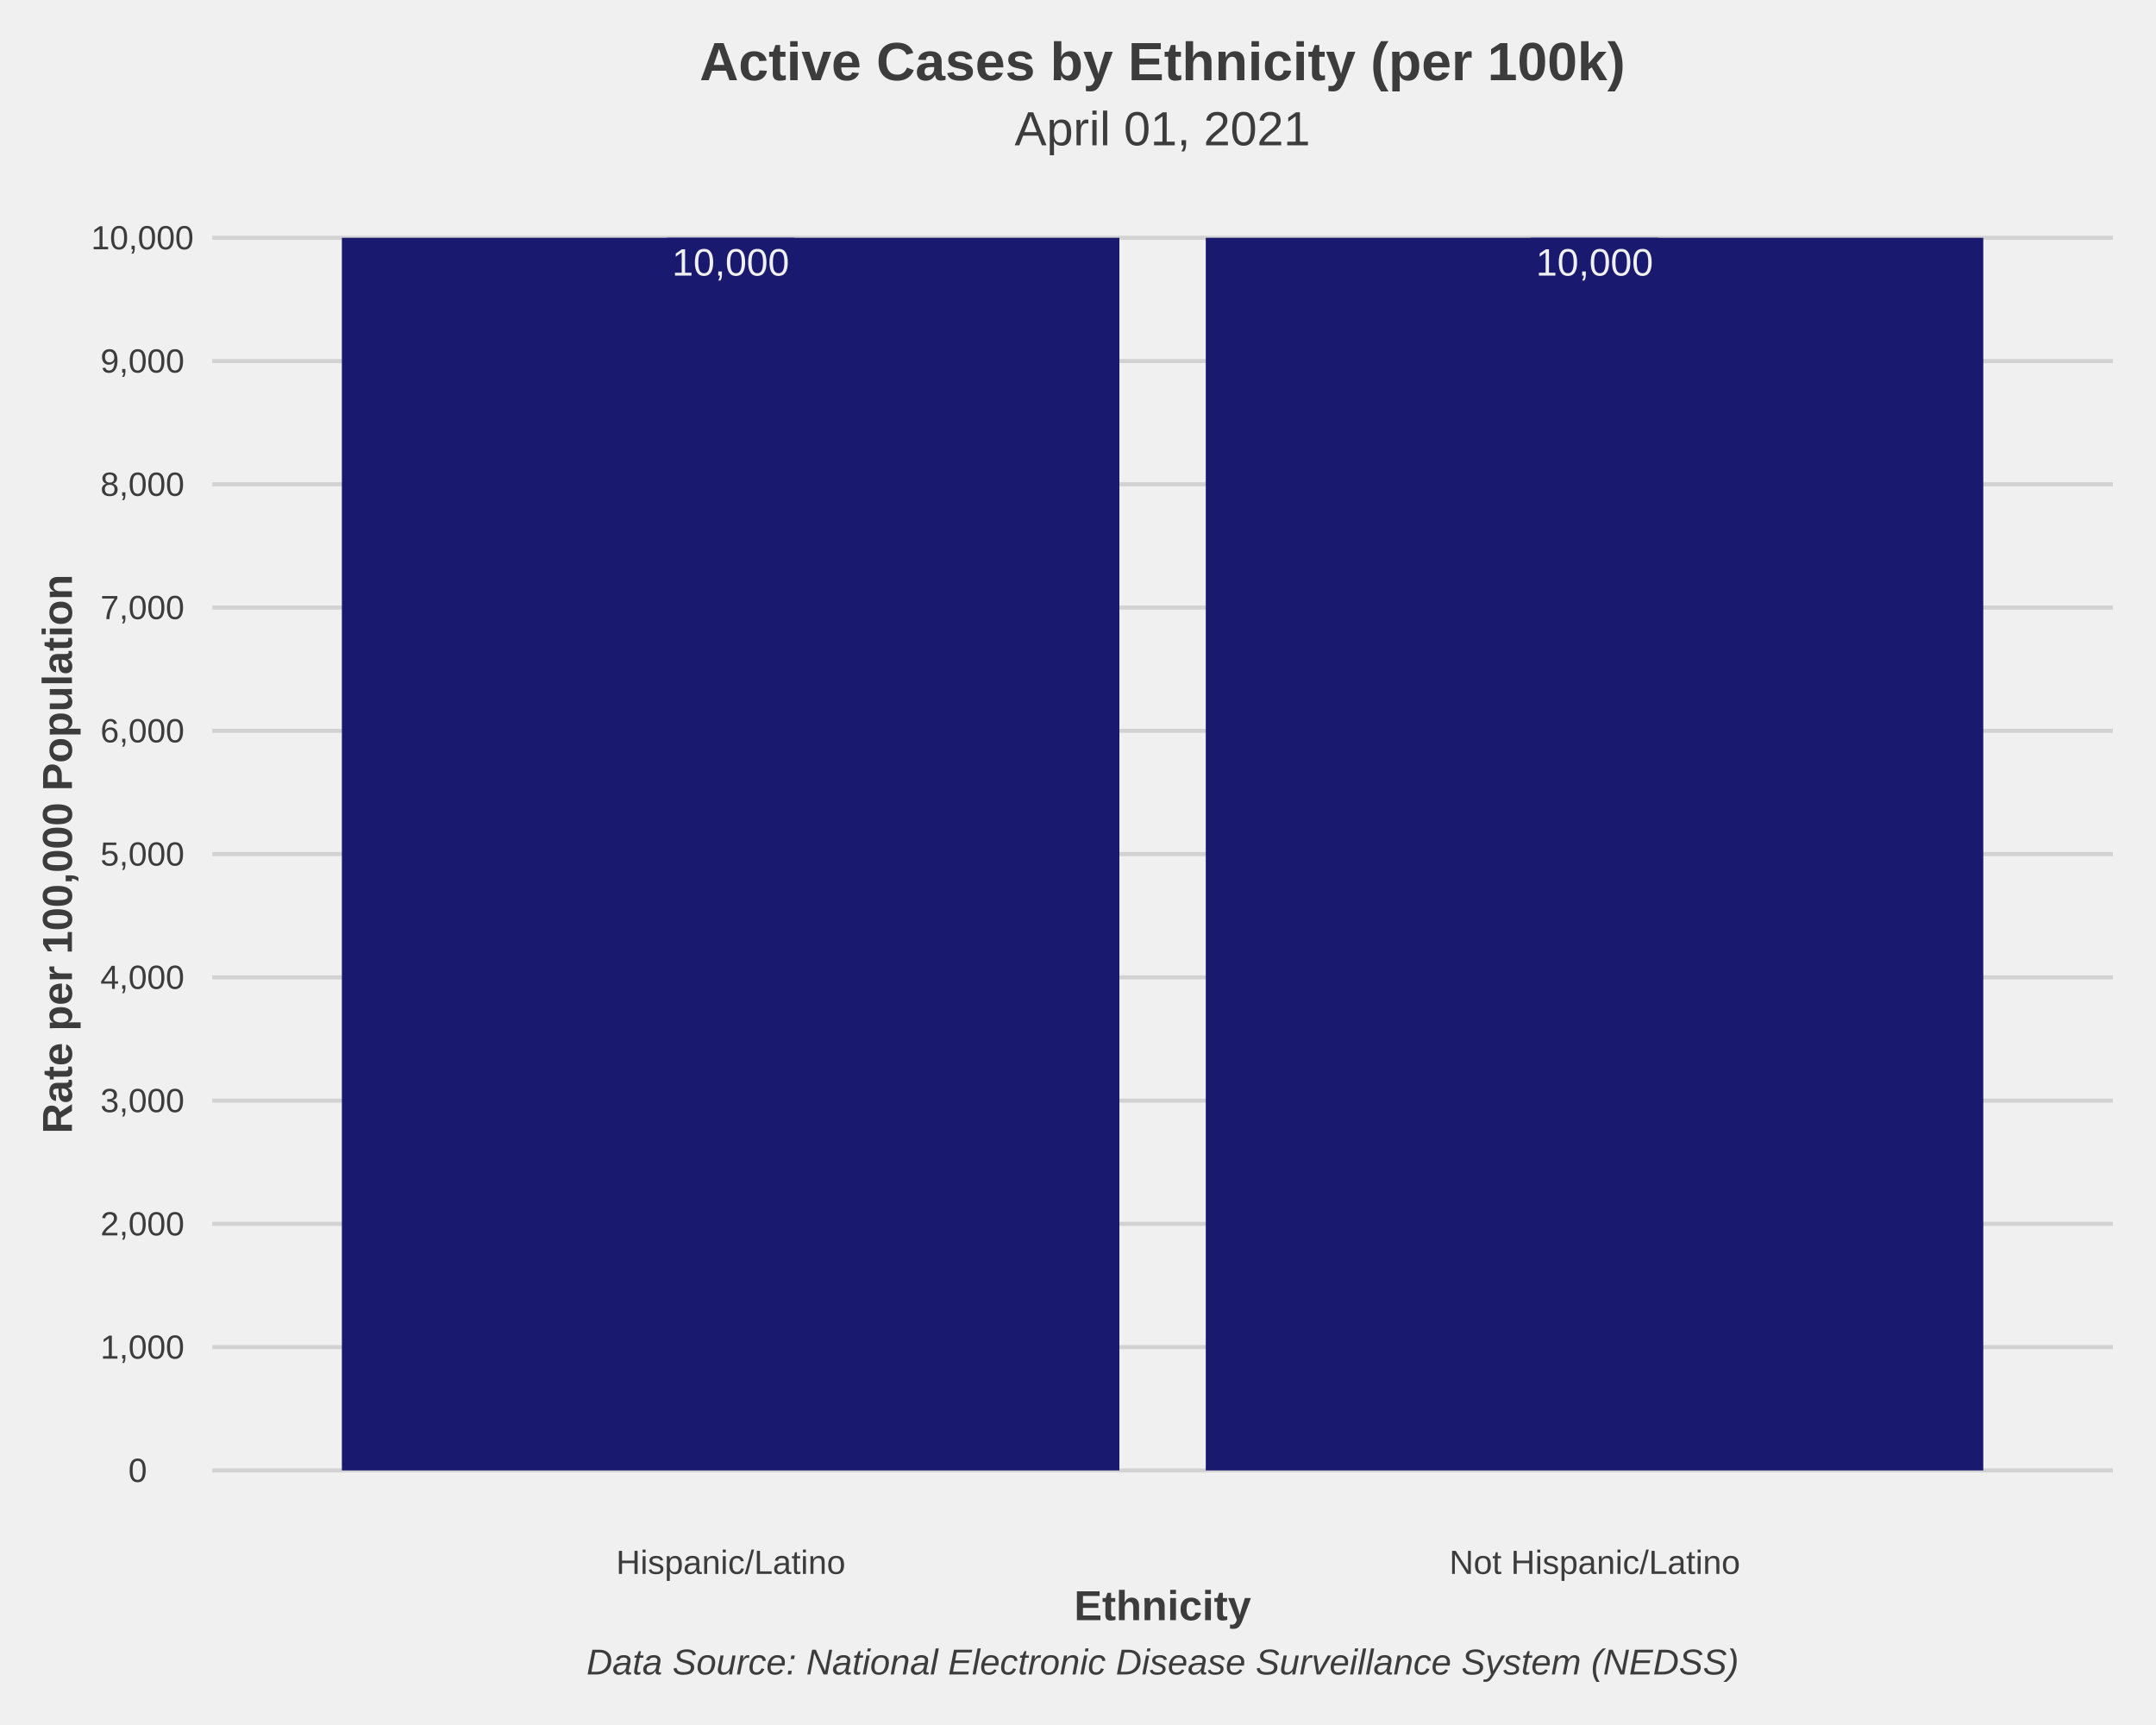
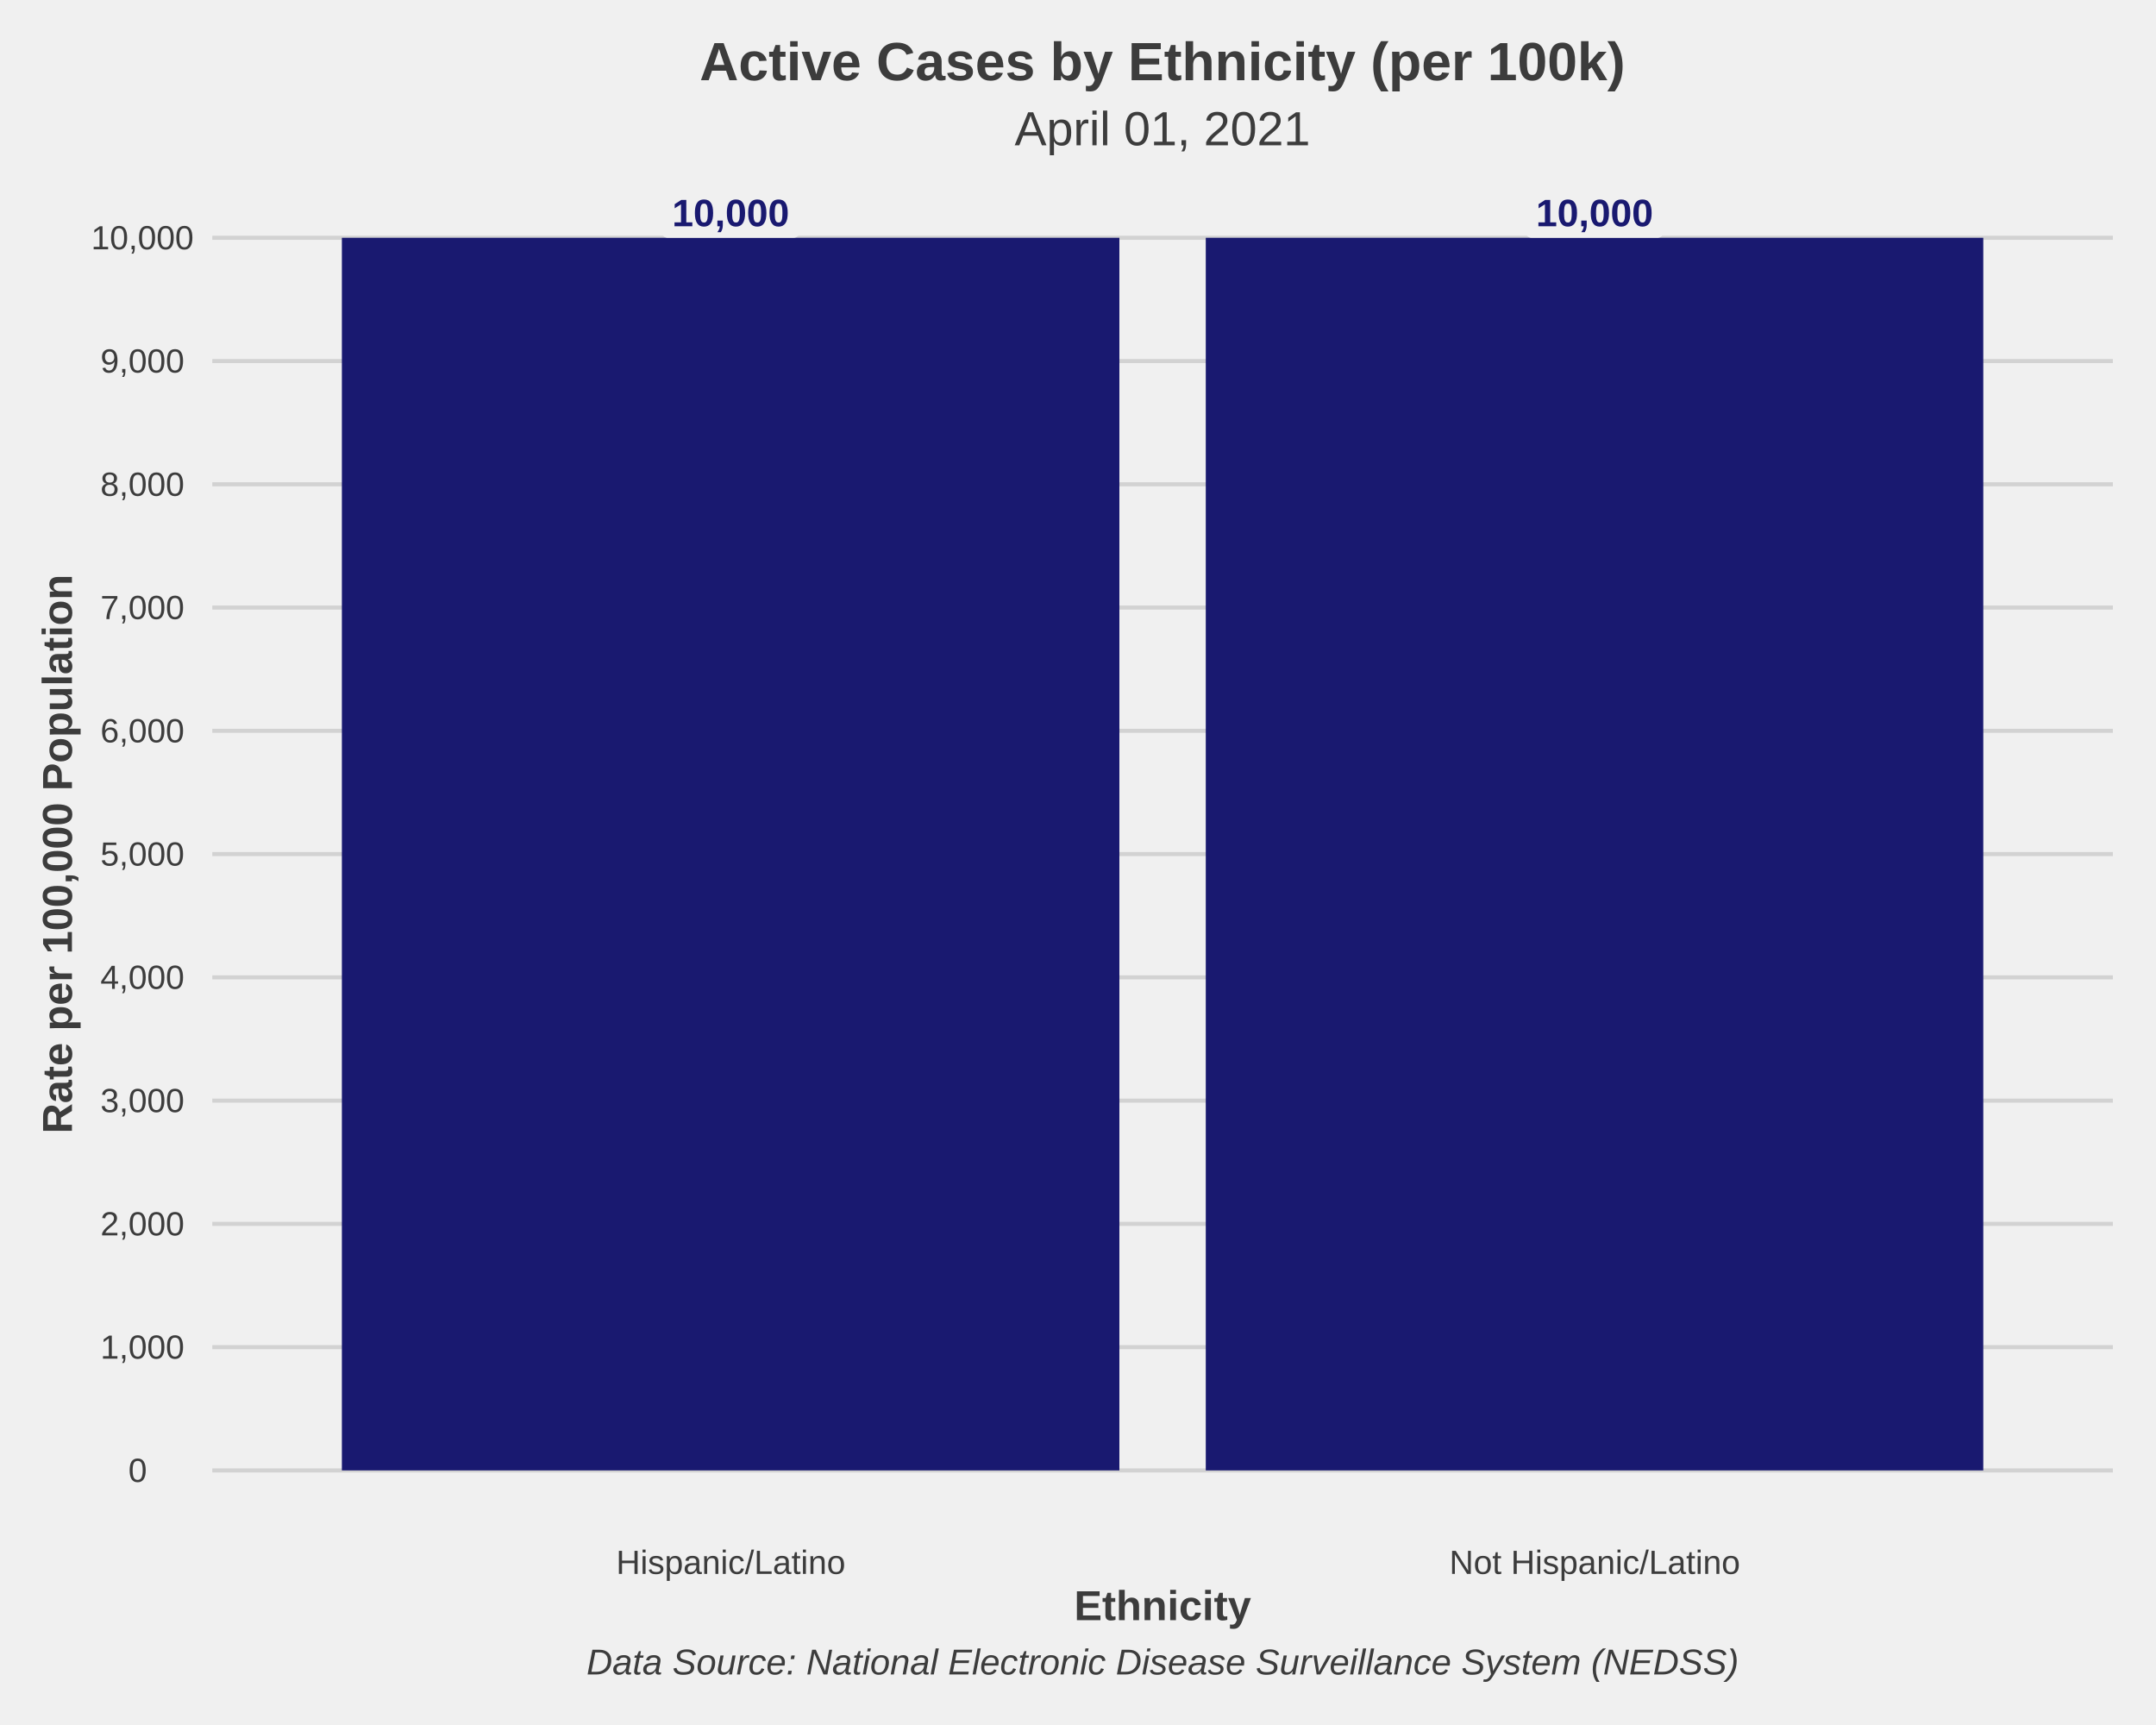
<svg xmlns="http://www.w3.org/2000/svg" viewBox="0 0 720.00 576.00">
  <defs>
    <style type="text/css">
    line, polyline, polygon, path, rect, circle {
      fill: none;
      stroke: #000000;
      stroke-linecap: round;
      stroke-linejoin: round;
      stroke-miterlimit: 10.00;
    }
  </style>
  </defs>
  <rect width="100%" height="100%" style="stroke: none; fill: #FFFFFF;" />
  <rect x="0.00" y="0.00" width="720.00" height="576.00" style="stroke-width: 1.36; stroke: none; fill: #F0F0F0;" />
  <defs>
    <clipPath id="cpNzAuOTB8NzA1LjYwfDUxMS41N3w1OC44Mg==">
      <rect x="70.90" y="58.82" width="634.70" height="452.75" />
    </clipPath>
  </defs>
  <rect x="70.90" y="58.82" width="634.70" height="452.75" style="stroke-width: 1.36; stroke: none; fill: #F0F0F0;" clip-path="url(#cpNzAuOTB8NzA1LjYwfDUxMS41N3w1OC44Mg==)" />
  <polyline points="70.90,490.99 705.60,490.99 " style="stroke-width: 1.36; stroke: #D2D2D2; stroke-linecap: butt;" clip-path="url(#cpNzAuOTB8NzA1LjYwfDUxMS41N3w1OC44Mg==)" />
  <polyline points="70.90,449.83 705.60,449.83 " style="stroke-width: 1.36; stroke: #D2D2D2; stroke-linecap: butt;" clip-path="url(#cpNzAuOTB8NzA1LjYwfDUxMS41N3w1OC44Mg==)" />
  <polyline points="70.90,408.67 705.60,408.67 " style="stroke-width: 1.36; stroke: #D2D2D2; stroke-linecap: butt;" clip-path="url(#cpNzAuOTB8NzA1LjYwfDUxMS41N3w1OC44Mg==)" />
  <polyline points="70.90,367.51 705.60,367.51 " style="stroke-width: 1.36; stroke: #D2D2D2; stroke-linecap: butt;" clip-path="url(#cpNzAuOTB8NzA1LjYwfDUxMS41N3w1OC44Mg==)" />
  <polyline points="70.90,326.35 705.60,326.35 " style="stroke-width: 1.36; stroke: #D2D2D2; stroke-linecap: butt;" clip-path="url(#cpNzAuOTB8NzA1LjYwfDUxMS41N3w1OC44Mg==)" />
  <polyline points="70.90,285.19 705.60,285.19 " style="stroke-width: 1.36; stroke: #D2D2D2; stroke-linecap: butt;" clip-path="url(#cpNzAuOTB8NzA1LjYwfDUxMS41N3w1OC44Mg==)" />
  <polyline points="70.90,244.03 705.60,244.03 " style="stroke-width: 1.36; stroke: #D2D2D2; stroke-linecap: butt;" clip-path="url(#cpNzAuOTB8NzA1LjYwfDUxMS41N3w1OC44Mg==)" />
  <polyline points="70.90,202.87 705.60,202.87 " style="stroke-width: 1.36; stroke: #D2D2D2; stroke-linecap: butt;" clip-path="url(#cpNzAuOTB8NzA1LjYwfDUxMS41N3w1OC44Mg==)" />
  <polyline points="70.90,161.71 705.60,161.71 " style="stroke-width: 1.36; stroke: #D2D2D2; stroke-linecap: butt;" clip-path="url(#cpNzAuOTB8NzA1LjYwfDUxMS41N3w1OC44Mg==)" />
  <polyline points="70.90,120.56 705.60,120.56 " style="stroke-width: 1.36; stroke: #D2D2D2; stroke-linecap: butt;" clip-path="url(#cpNzAuOTB8NzA1LjYwfDUxMS41N3w1OC44Mg==)" />
  <polyline points="70.90,79.40 705.60,79.40 " style="stroke-width: 1.36; stroke: #D2D2D2; stroke-linecap: butt;" clip-path="url(#cpNzAuOTB8NzA1LjYwfDUxMS41N3w1OC44Mg==)" />
  <rect x="114.17" y="79.40" width="259.65" height="411.59" style="stroke-width: 1.07; stroke: none; stroke-linecap: square; stroke-linejoin: miter; fill: #191970;" clip-path="url(#cpNzAuOTB8NzA1LjYwfDUxMS41N3w1OC44Mg==)" />
  <rect x="402.67" y="79.40" width="259.65" height="411.59" style="stroke-width: 1.07; stroke: none; stroke-linecap: square; stroke-linejoin: miter; fill: #191970;" clip-path="url(#cpNzAuOTB8NzA1LjYwfDUxMS41N3w1OC44Mg==)" />
-   <polygon points="223.00,95.39 264.99,95.39 264.91,95.39 265.25,95.38 265.59,95.31 265.92,95.18 266.22,95.01 266.49,94.79 266.72,94.53 266.91,94.24 267.04,93.92 267.13,93.58 267.15,93.23 267.15,93.23 267.15,81.56 267.15,81.56 267.13,81.21 267.04,80.87 266.91,80.55 266.72,80.26 266.49,80.00 266.22,79.78 265.92,79.60 265.59,79.48 265.25,79.41 264.99,79.40 223.00,79.40 223.26,79.41 222.92,79.40 222.57,79.44 222.24,79.54 221.92,79.69 221.64,79.88 221.39,80.12 221.18,80.40 221.02,80.71 220.91,81.04 220.85,81.38 220.84,81.56 220.84,93.23 220.85,93.06 220.85,93.41 220.91,93.75 221.02,94.08 221.18,94.39 221.39,94.67 221.64,94.91 221.92,95.10 222.24,95.25 222.57,95.35 222.92,95.39 " style="stroke-width: 0.00; stroke: none; fill: #191970;" clip-path="url(#cpNzAuOTB8NzA1LjYwfDUxMS41N3w1OC44Mg==)" />
+   <polygon points="223.00,79.40 264.99,79.40 264.91,79.39 265.25,79.38 265.59,79.31 265.92,79.19 266.22,79.01 266.49,78.79 266.72,78.53 266.91,78.24 267.04,77.92 267.13,77.58 267.15,77.24 267.15,77.24 267.15,65.56 267.15,65.56 267.13,65.21 267.04,64.88 266.91,64.56 266.72,64.26 266.49,64.00 266.22,63.78 265.92,63.61 265.59,63.48 265.25,63.41 264.99,63.40 223.00,63.40 223.26,63.41 222.92,63.40 222.57,63.44 222.24,63.54 221.92,63.69 221.64,63.89 221.39,64.13 221.18,64.40 221.02,64.71 220.91,65.04 220.85,65.39 220.84,65.56 220.84,77.24 220.85,77.06 220.85,77.41 220.91,77.75 221.02,78.08 221.18,78.39 221.39,78.67 221.64,78.91 221.92,79.11 222.24,79.26 222.57,79.35 222.92,79.39 " style="stroke-width: 0.00; stroke: none; fill: #F0F0F0;" clip-path="url(#cpNzAuOTB8NzA1LjYwfDUxMS41N3w1OC44Mg==)" />
  <g clip-path="url(#cpNzAuOTB8NzA1LjYwfDUxMS41N3w1OC44Mg==)">
-     <text x="224.44" y="92.03" style="font-size: 12.80px; fill: #F0F0F0; font-family: Liberation Sans;" textLength="39.11px" lengthAdjust="spacingAndGlyphs">10,000</text>
+     <text x="224.44" y="75.55" style="font-size: 12.80px; font-weight: bold; fill: #191970; font-family: Liberation Sans;" textLength="39.11px" lengthAdjust="spacingAndGlyphs">10,000</text>
  </g>
-   <polygon points="511.50,95.39 553.49,95.39 553.41,95.39 553.75,95.38 554.10,95.31 554.42,95.18 554.72,95.01 554.99,94.79 555.22,94.53 555.41,94.24 555.54,93.92 555.63,93.58 555.65,93.23 555.65,93.23 555.65,81.56 555.65,81.56 555.63,81.21 555.54,80.87 555.41,80.55 555.22,80.26 554.99,80.00 554.72,79.78 554.42,79.60 554.10,79.48 553.75,79.41 553.49,79.40 511.50,79.40 511.77,79.41 511.42,79.40 511.07,79.44 510.74,79.54 510.42,79.69 510.14,79.88 509.89,80.12 509.68,80.40 509.52,80.71 509.41,81.04 509.35,81.38 509.34,81.56 509.34,93.23 509.35,93.06 509.35,93.41 509.41,93.75 509.52,94.08 509.68,94.39 509.89,94.67 510.14,94.91 510.42,95.10 510.74,95.25 511.07,95.35 511.42,95.39 " style="stroke-width: 0.00; stroke: none; fill: #191970;" clip-path="url(#cpNzAuOTB8NzA1LjYwfDUxMS41N3w1OC44Mg==)" />
+   <polygon points="511.50,79.40 553.49,79.40 553.41,79.39 553.75,79.38 554.10,79.31 554.42,79.19 554.72,79.01 554.99,78.79 555.22,78.53 555.41,78.24 555.54,77.92 555.63,77.58 555.65,77.24 555.65,77.24 555.65,65.56 555.65,65.56 555.63,65.21 555.54,64.88 555.41,64.56 555.22,64.26 554.99,64.00 554.72,63.78 554.42,63.61 554.10,63.48 553.75,63.41 553.49,63.40 511.50,63.40 511.77,63.41 511.42,63.40 511.07,63.44 510.74,63.54 510.42,63.69 510.14,63.89 509.89,64.13 509.68,64.40 509.52,64.71 509.41,65.04 509.35,65.39 509.34,65.56 509.34,77.24 509.35,77.06 509.35,77.41 509.41,77.75 509.52,78.08 509.68,78.39 509.89,78.67 510.14,78.91 510.42,79.11 510.74,79.26 511.07,79.35 511.42,79.39 " style="stroke-width: 0.00; stroke: none; fill: #F0F0F0;" clip-path="url(#cpNzAuOTB8NzA1LjYwfDUxMS41N3w1OC44Mg==)" />
  <g clip-path="url(#cpNzAuOTB8NzA1LjYwfDUxMS41N3w1OC44Mg==)">
-     <text x="512.94" y="92.03" style="font-size: 12.80px; fill: #F0F0F0; font-family: Liberation Sans;" textLength="39.11px" lengthAdjust="spacingAndGlyphs">10,000</text>
+     <text x="512.94" y="75.55" style="font-size: 12.80px; font-weight: bold; fill: #191970; font-family: Liberation Sans;" textLength="39.11px" lengthAdjust="spacingAndGlyphs">10,000</text>
  </g>
  <rect x="70.90" y="58.82" width="634.70" height="452.75" style="stroke-width: 1.36; stroke: none;" clip-path="url(#cpNzAuOTB8NzA1LjYwfDUxMS41N3w1OC44Mg==)" />
  <defs>
    <clipPath id="cpMC4wMHw3MjAuMDB8NTc2LjAwfDAuMDA=">
      <rect x="0.00" y="0.00" width="720.00" height="576.00" />
    </clipPath>
  </defs>
  <g clip-path="url(#cpMC4wMHw3MjAuMDB8NTc2LjAwfDAuMDA=)">
    <text x="42.86" y="494.84" style="font-size: 11.20px; fill: #3C3C3C; font-family: Liberation Sans;" textLength="21.77px" lengthAdjust="spacingAndGlyphs">     0</text>
  </g>
  <g clip-path="url(#cpMC4wMHw3MjAuMDB8NTc2LjAwfDAuMDA=)">
    <text x="33.53" y="453.68" style="font-size: 11.20px; fill: #3C3C3C; font-family: Liberation Sans;" textLength="31.09px" lengthAdjust="spacingAndGlyphs"> 1,000</text>
  </g>
  <g clip-path="url(#cpMC4wMHw3MjAuMDB8NTc2LjAwfDAuMDA=)">
    <text x="33.53" y="412.52" style="font-size: 11.20px; fill: #3C3C3C; font-family: Liberation Sans;" textLength="31.09px" lengthAdjust="spacingAndGlyphs"> 2,000</text>
  </g>
  <g clip-path="url(#cpMC4wMHw3MjAuMDB8NTc2LjAwfDAuMDA=)">
    <text x="33.53" y="371.36" style="font-size: 11.20px; fill: #3C3C3C; font-family: Liberation Sans;" textLength="31.09px" lengthAdjust="spacingAndGlyphs"> 3,000</text>
  </g>
  <g clip-path="url(#cpMC4wMHw3MjAuMDB8NTc2LjAwfDAuMDA=)">
    <text x="33.53" y="330.20" style="font-size: 11.20px; fill: #3C3C3C; font-family: Liberation Sans;" textLength="31.09px" lengthAdjust="spacingAndGlyphs"> 4,000</text>
  </g>
  <g clip-path="url(#cpMC4wMHw3MjAuMDB8NTc2LjAwfDAuMDA=)">
    <text x="33.53" y="289.04" style="font-size: 11.20px; fill: #3C3C3C; font-family: Liberation Sans;" textLength="31.09px" lengthAdjust="spacingAndGlyphs"> 5,000</text>
  </g>
  <g clip-path="url(#cpMC4wMHw3MjAuMDB8NTc2LjAwfDAuMDA=)">
    <text x="33.53" y="247.88" style="font-size: 11.20px; fill: #3C3C3C; font-family: Liberation Sans;" textLength="31.09px" lengthAdjust="spacingAndGlyphs"> 6,000</text>
  </g>
  <g clip-path="url(#cpMC4wMHw3MjAuMDB8NTc2LjAwfDAuMDA=)">
    <text x="33.53" y="206.72" style="font-size: 11.20px; fill: #3C3C3C; font-family: Liberation Sans;" textLength="31.09px" lengthAdjust="spacingAndGlyphs"> 7,000</text>
  </g>
  <g clip-path="url(#cpMC4wMHw3MjAuMDB8NTc2LjAwfDAuMDA=)">
    <text x="33.53" y="165.57" style="font-size: 11.20px; fill: #3C3C3C; font-family: Liberation Sans;" textLength="31.09px" lengthAdjust="spacingAndGlyphs"> 8,000</text>
  </g>
  <g clip-path="url(#cpMC4wMHw3MjAuMDB8NTc2LjAwfDAuMDA=)">
    <text x="33.53" y="124.41" style="font-size: 11.20px; fill: #3C3C3C; font-family: Liberation Sans;" textLength="31.09px" lengthAdjust="spacingAndGlyphs"> 9,000</text>
  </g>
  <g clip-path="url(#cpMC4wMHw3MjAuMDB8NTc2LjAwfDAuMDA=)">
    <text x="30.42" y="83.25" style="font-size: 11.20px; fill: #3C3C3C; font-family: Liberation Sans;" textLength="34.20px" lengthAdjust="spacingAndGlyphs">10,000</text>
  </g>
  <g clip-path="url(#cpMC4wMHw3MjAuMDB8NTc2LjAwfDAuMDA=)">
    <text x="205.76" y="525.55" style="font-size: 11.20px; fill: #3C3C3C; font-family: Liberation Sans;" textLength="76.47px" lengthAdjust="spacingAndGlyphs">Hispanic/Latino</text>
  </g>
  <g clip-path="url(#cpMC4wMHw3MjAuMDB8NTc2LjAwfDAuMDA=)">
    <text x="484.01" y="525.55" style="font-size: 11.20px; fill: #3C3C3C; font-family: Liberation Sans;" textLength="96.98px" lengthAdjust="spacingAndGlyphs">Not Hispanic/Latino</text>
  </g>
  <g clip-path="url(#cpMC4wMHw3MjAuMDB8NTc2LjAwfDAuMDA=)">
    <text x="358.70" y="540.99" style="font-size: 14.00px; font-weight: bold; fill: #3C3C3C; font-family: Liberation Sans;" textLength="59.09px" lengthAdjust="spacingAndGlyphs">Ethnicity</text>
  </g>
  <g clip-path="url(#cpMC4wMHw3MjAuMDB8NTc2LjAwfDAuMDA=)">
    <text transform="translate(24.02,378.52) rotate(-90)" style="font-size: 14.00px; font-weight: bold; fill: #3C3C3C; font-family: Liberation Sans;" textLength="186.66px" lengthAdjust="spacingAndGlyphs">Rate per 100,000 Population</text>
  </g>
  <g clip-path="url(#cpMC4wMHw3MjAuMDB8NTc2LjAwfDAuMDA=)">
    <text x="338.83" y="48.51" style="font-size: 16.00px; fill: #3C3C3C; font-family: Liberation Sans;" textLength="98.83px" lengthAdjust="spacingAndGlyphs">April 01, 2021</text>
  </g>
  <g clip-path="url(#cpMC4wMHw3MjAuMDB8NTc2LjAwfDAuMDA=)">
    <text x="233.63" y="26.79" style="font-size: 18.00px; font-weight: bold; fill: #3C3C3C; font-family: Liberation Sans;" textLength="309.23px" lengthAdjust="spacingAndGlyphs">Active Cases by Ethnicity (per 100k)</text>
  </g>
  <g clip-path="url(#cpMC4wMHw3MjAuMDB8NTc2LjAwfDAuMDA=)">
    <text x="195.86" y="559.12" style="font-size: 12.00px; font-style: italic; fill: #3C3C3C; font-family: Liberation Sans;" textLength="384.78px" lengthAdjust="spacingAndGlyphs">Data Source: National Electronic Disease Surveillance System (NEDSS)</text>
  </g>
</svg>
